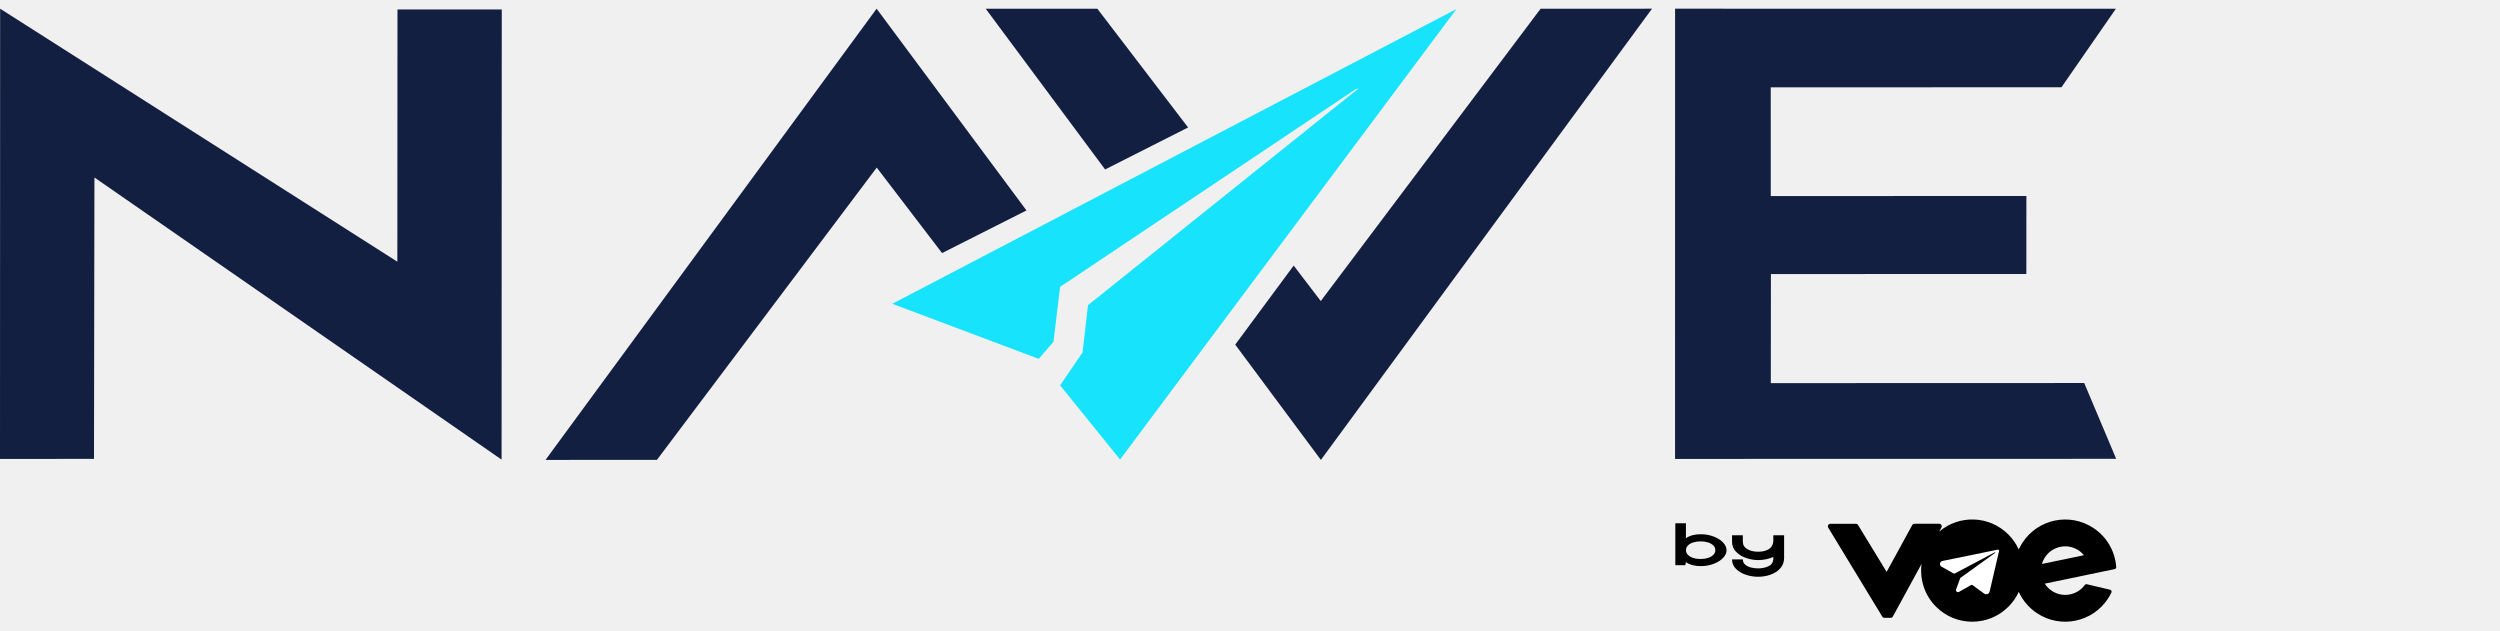
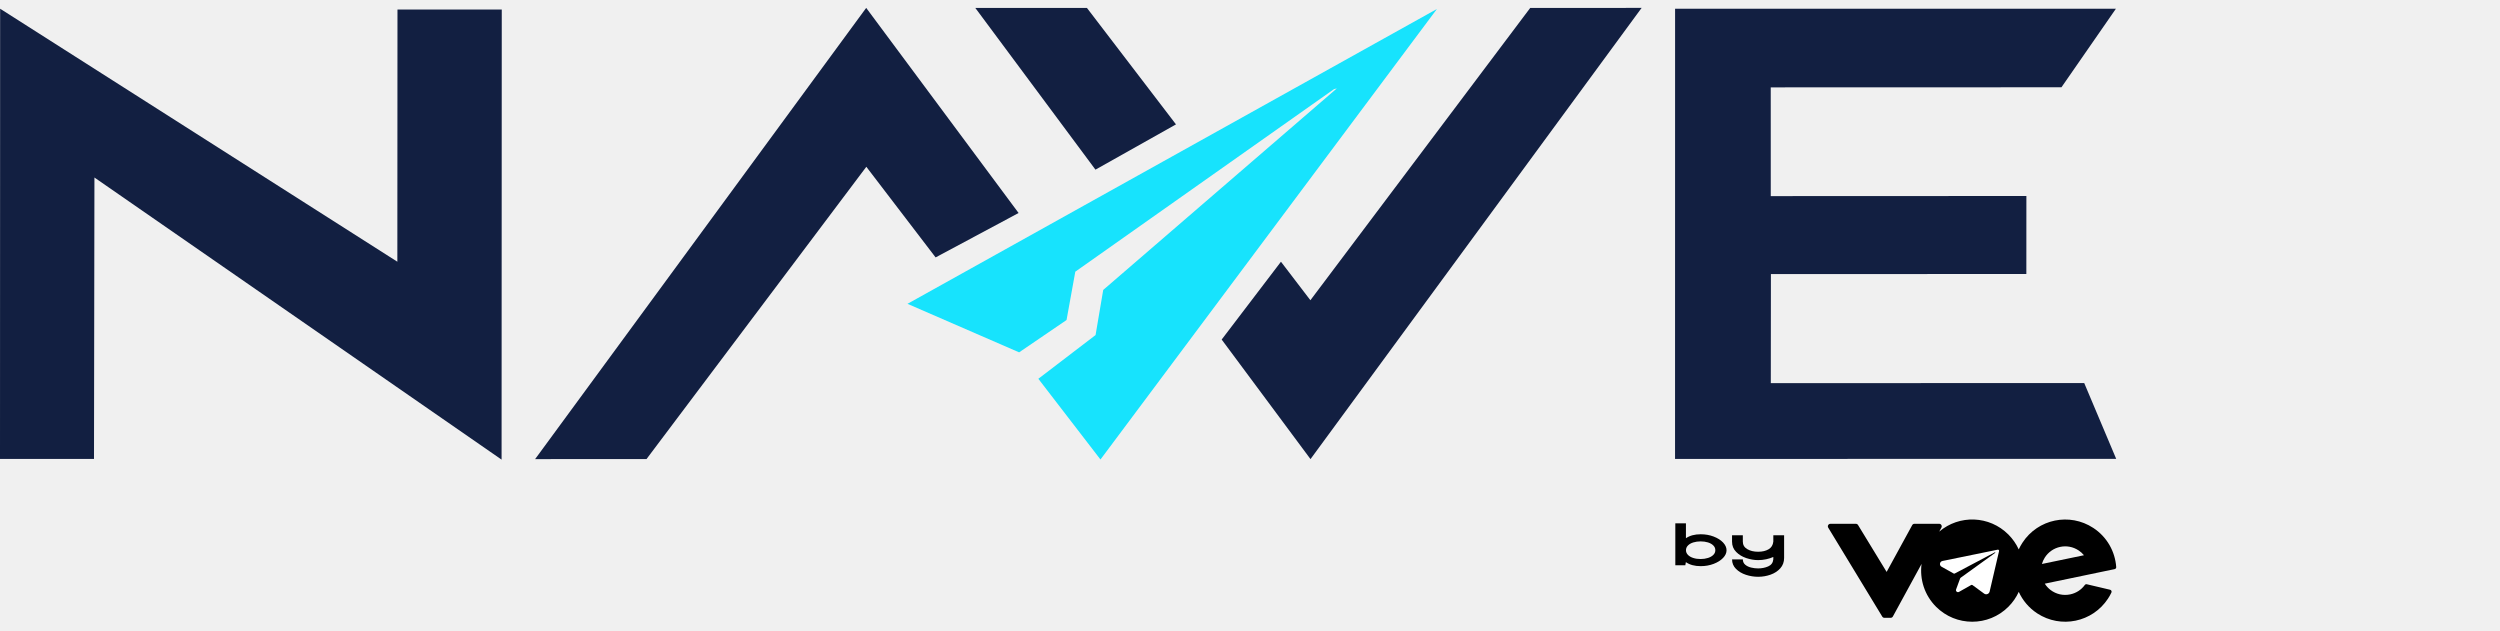
<svg xmlns="http://www.w3.org/2000/svg" id="Layer_1" version="1.1" viewBox="0 0 1150 290">
  <defs>
    <style>
      .st0 {
        fill: #fff;
      }

      .st1 {
        fill: #121f41;
      }

      .st2 {
        fill: #17e3fd;
      }
    </style>
  </defs>
-   <polygon class="st1" points="932.12 126.03 814.62 126.07 814.57 176.24 958.74 176.19 973.45 211.06 770.52 211.1 770.54 4 973.31 4.02 948.27 40.14 814.54 40.18 814.55 90.2 932.14 90.15 932.12 126.03" />
-   <polygon class="st1" points="43.44 81.65 43.24 211.09 0 211.1 .06 4 182.78 120.38 182.84 4.36 230.81 4.36 230.73 211.42 43.44 81.65" />
  <g>
-     <path d="M962.9,242.83c-5.44-3.57-11.8-4.59-17.68-3.37-5.89,1.22-11.31,4.7-14.87,10.14-.66,1.01-1.24,2.06-1.73,3.12-1.14-2.48-2.73-4.81-4.77-6.86-8.74-8.74-22.57-9.18-31.82-1.32l1.02-1.87c.43-.78-.14-1.74-1.03-1.74h-11.37c-.43,0-.82.23-1.03.61l-11.77,21.53-13.15-21.57c-.21-.35-.59-.56-1-.56h-11.71c-.92,0-1.48,1-1,1.78l24.85,40.91c.21.35.59.56,1,.56h2.85c.43,0,.83-.23,1.03-.61l13.2-24.19c-.92,7.01,1.31,14.36,6.68,19.72,9.14,9.14,24.05,9.2,33.25,0,2.05-2.05,3.64-4.38,4.78-6.87,1.78,3.91,4.65,7.38,8.49,9.9,5.42,3.55,11.78,4.58,17.68,3.35,5.88-1.22,11.31-4.69,14.87-10.12.6-.91,1.12-1.85,1.58-2.81.25-.53-.05-1.16-.62-1.29l-10.68-2.52c-.35-.08-.73.04-.94.34-1.63,2.23-4,3.75-6.73,4.32-3.19.66-6.43-.06-9.04-2.04-1.07-.82-1.95-1.8-2.64-2.89l20.42-4.25,5.6-1.17,6.11-1.27c.45-.09.76-.5.73-.95-.5-7.07-4.17-13.83-10.57-18.02h.01ZM939.28,259.42c.29-1.03.73-2.03,1.34-2.97,1.64-2.55,4.17-4.29,7.11-4.9,2.91-.61,5.89-.03,8.4,1.61.97.63,1.8,1.39,2.49,2.24l-19.34,4.02Z" />
-     <path class="st0" d="M893.52,258.05c-1.28.26-1.56,1.96-.43,2.62l5.58,3.13c.16.09.36.09.52,0l18.44-9.75c.16-.09.31.14.16.25l-15.81,11.4c-.17.12-.29.28-.36.48l-1.82,4.94c-.3.82.58,1.57,1.34,1.14l5.6-3.17c.19-.11.42-.09.59.03l5.37,3.93c.93.68,2.26.19,2.53-.94l4.34-18.62c.09-.38-.25-.73-.63-.65l-25.42,5.2h0Z" />
+     <path d="M962.9,242.84c-5.44-3.57-11.8-4.59-17.68-3.37-5.89,1.22-11.31,4.7-14.87,10.14-.66,1.01-1.24,2.06-1.73,3.12-1.14-2.48-2.73-4.81-4.77-6.86-8.74-8.74-22.57-9.18-31.82-1.32l1.02-1.87c.43-.78-.14-1.74-1.03-1.74h-11.37c-.43,0-.82.23-1.03.61l-11.77,21.53-13.15-21.57c-.21-.35-.59-.56-1-.56h-11.71c-.92,0-1.48,1-1,1.78l24.85,40.91c.21.35.59.56,1,.56h2.85c.43,0,.83-.23,1.03-.61l13.2-24.19c-.92,7.01,1.31,14.36,6.68,19.72,9.14,9.14,24.05,9.2,33.25,0,2.05-2.05,3.64-4.38,4.78-6.87,1.78,3.91,4.65,7.38,8.49,9.9,5.42,3.55,11.78,4.58,17.68,3.35,5.88-1.22,11.31-4.69,14.87-10.12.6-.91,1.12-1.85,1.58-2.81.25-.53-.05-1.16-.62-1.29l-10.68-2.52c-.35-.08-.73.04-.94.34-1.63,2.23-4,3.75-6.73,4.32-3.19.66-6.43-.06-9.04-2.04-1.07-.82-1.95-1.8-2.64-2.89l20.42-4.25,5.6-1.17,6.11-1.27c.45-.09.76-.5.73-.95-.5-7.07-4.17-13.83-10.57-18.02h.01ZM939.28,259.43c.29-1.03.73-2.03,1.34-2.97,1.64-2.55,4.17-4.29,7.11-4.9,2.91-.61,5.89-.03,8.4,1.61.97.63,1.8,1.39,2.49,2.24l-19.34,4.02Z" />
+     <path class="st0" d="M893.52,258.06c-1.28.26-1.56,1.96-.43,2.62l5.58,3.13c.16.09.36.09.52,0l18.44-9.75c.16-.09.31.14.16.25l-15.81,11.4c-.17.12-.29.28-.36.48l-1.82,4.94c-.3.82.58,1.57,1.34,1.14l5.6-3.17c.19-.11.42-.09.59.03l5.37,3.93c.93.68,2.26.19,2.53-.94l4.34-18.62c.09-.38-.25-.73-.63-.65l-25.42,5.2h0Z" />
  </g>
  <g>
-     <path d="M775.5,258.57l-.25,1.43h-4.6v-19.29h4.88v6.86c1.76-1.21,4.02-1.82,6.78-1.82,2.15,0,4.14.35,5.96,1.05,1.83.7,3.27,1.61,4.34,2.74s1.6,2.32,1.6,3.57-.53,2.41-1.6,3.53c-1.07,1.12-2.51,2.03-4.34,2.73s-3.82,1.05-5.96,1.05c-2.79,0-5.06-.62-6.81-1.85h0ZM776.46,255.25c.61.62,1.42,1.08,2.45,1.41s2.16.48,3.39.48,2.36-.17,3.39-.5,1.85-.8,2.45-1.41c.61-.61.91-1.32.91-2.15s-.3-1.55-.91-2.16c-.61-.62-1.42-1.08-2.45-1.41-1.03-.32-2.16-.48-3.39-.48s-2.36.16-3.39.48c-1.03.32-1.85.79-2.45,1.41s-.91,1.34-.91,2.16.3,1.55.91,2.16h0Z" />
-     <path d="M796.74,246.22h4.96v2.89c0,1.52.68,2.69,2.04,3.48,1.36.8,3.02,1.2,4.99,1.2s3.54-.38,4.82-1.13,2.01-1.94,2.18-3.55v-2.89h4.96v10.41c0,1.87-.58,3.46-1.74,4.77-1.16,1.3-2.65,2.28-4.48,2.93-1.83.65-3.74.98-5.74.98-1.89,0-3.76-.3-5.61-.91-1.85-.61-3.37-1.52-4.57-2.73-1.2-1.21-1.8-2.66-1.8-4.35h4.96c0,1.01.37,1.82,1.1,2.44s1.64,1.05,2.71,1.31,2.14.39,3.21.39c1.65,0,3.19-.3,4.61-.91,1.42-.61,2.22-1.68,2.38-3.22v-1.13c-.97.44-2.07.79-3.28,1.05-1.21.26-2.45.39-3.72.39-1.75,0-3.54-.31-5.4-.92-1.86-.62-3.42-1.56-4.68-2.84-1.27-1.28-1.9-2.85-1.9-4.73v-2.92h0Z" />
+     <path d="M775.5,258.58l-.25,1.43h-4.6v-19.29h4.88v6.86c1.76-1.21,4.02-1.82,6.78-1.82,2.15,0,4.14.35,5.96,1.05,1.83.7,3.27,1.61,4.34,2.74s1.6,2.32,1.6,3.57-.53,2.41-1.6,3.53c-1.07,1.12-2.51,2.03-4.34,2.73s-3.82,1.05-5.96,1.05c-2.79,0-5.06-.62-6.81-1.85h0ZM776.46,255.26c.61.62,1.42,1.08,2.45,1.41s2.16.48,3.39.48,2.36-.17,3.39-.5,1.85-.8,2.45-1.41c.61-.61.91-1.32.91-2.15s-.3-1.55-.91-2.16c-.61-.62-1.42-1.08-2.45-1.41-1.03-.32-2.16-.48-3.39-.48s-2.36.16-3.39.48c-1.03.32-1.85.79-2.45,1.41s-.91,1.34-.91,2.16.3,1.55.91,2.16h0Z" />
+     <path d="M796.74,246.23h4.96v2.89c0,1.52.68,2.69,2.04,3.48,1.36.8,3.02,1.2,4.99,1.2s3.54-.38,4.82-1.13,2.01-1.94,2.18-3.55v-2.89h4.96v10.41c0,1.87-.58,3.46-1.74,4.77-1.16,1.3-2.65,2.28-4.48,2.93-1.83.65-3.74.98-5.74.98-1.89,0-3.76-.3-5.61-.91-1.85-.61-3.37-1.52-4.57-2.73-1.2-1.21-1.8-2.66-1.8-4.35h4.96c0,1.01.37,1.82,1.1,2.44s1.64,1.05,2.71,1.31,2.14.39,3.21.39c1.65,0,3.19-.3,4.61-.91,1.42-.61,2.22-1.68,2.38-3.22v-1.13c-.97.44-2.07.79-3.28,1.05-1.21.26-2.45.39-3.72.39-1.75,0-3.54-.31-5.4-.92-1.86-.62-3.42-1.56-4.68-2.84-1.27-1.28-1.9-2.85-1.9-4.73v-2.92h0Z" />
  </g>
-   <path class="st2" d="M623.6,41.02l1.36-.36-124.48,99.72-2.52,21.75-10.31,15.12,27.58,34.13L670,4.12l-259.56,135.63,67.37,25.32,6.8-7.87,3.03-25.24,135.97-90.94Z" />
-   <polyline class="st1" points="433.35 116.41 403.3 77.09 302.19 211.53 250.93 211.56 403.24 4 472.18 96.8" />
-   <polyline class="st1" points="595.09 122.17 607.56 138.48 708.67 4.03 759.93 4 607.61 211.56 568.2 158.52" />
-   <polyline class="st1" points="508.35 77.95 453.43 4.02 504.78 4.02 546.52 58.63" />
+   <g>
+     <polygon class="st1" points="932.12 126.04 814.62 126.08 814.57 176.25 958.74 176.2 973.45 211.07 770.52 211.11 770.54 4.01 973.31 4.03 948.27 40.15 814.54 40.19 814.55 90.21 932.14 90.16 932.12 126.04" />
+     <polygon class="st1" points="43.44 81.66 43.24 211.1 0 211.11 .06 4.01 182.78 120.39 182.84 4.37 230.81 4.37 230.73 211.43 43.44 81.66" />
+     <path class="st2" d="M613.59,41.02l1.36-.36-107.47,92.71-3.52,20.75-26.32,20.12,28.58,37.13L660.99,4.13l-243.55,135.63,51.36,22.32,21.81-14.87,4.03-22.24,118.96-83.94Z" />
+     <polyline class="st1" points="430.38 118.41 398.51 76.72 297.4 211.16 246.15 211.19 398.45 3.63 468.55 97.98" />
+     <g>
+       <polyline class="st1" points="589.24 120.39 602.78 138.11 703.89 3.66 755.15 3.63 602.83 211.19 561.97 156.19" />
+       <polyline class="st1" points="503.91 78.04 448.64 3.65 499.99 3.65 540.95 57.22" />
+     </g>
+   </g>
</svg>
